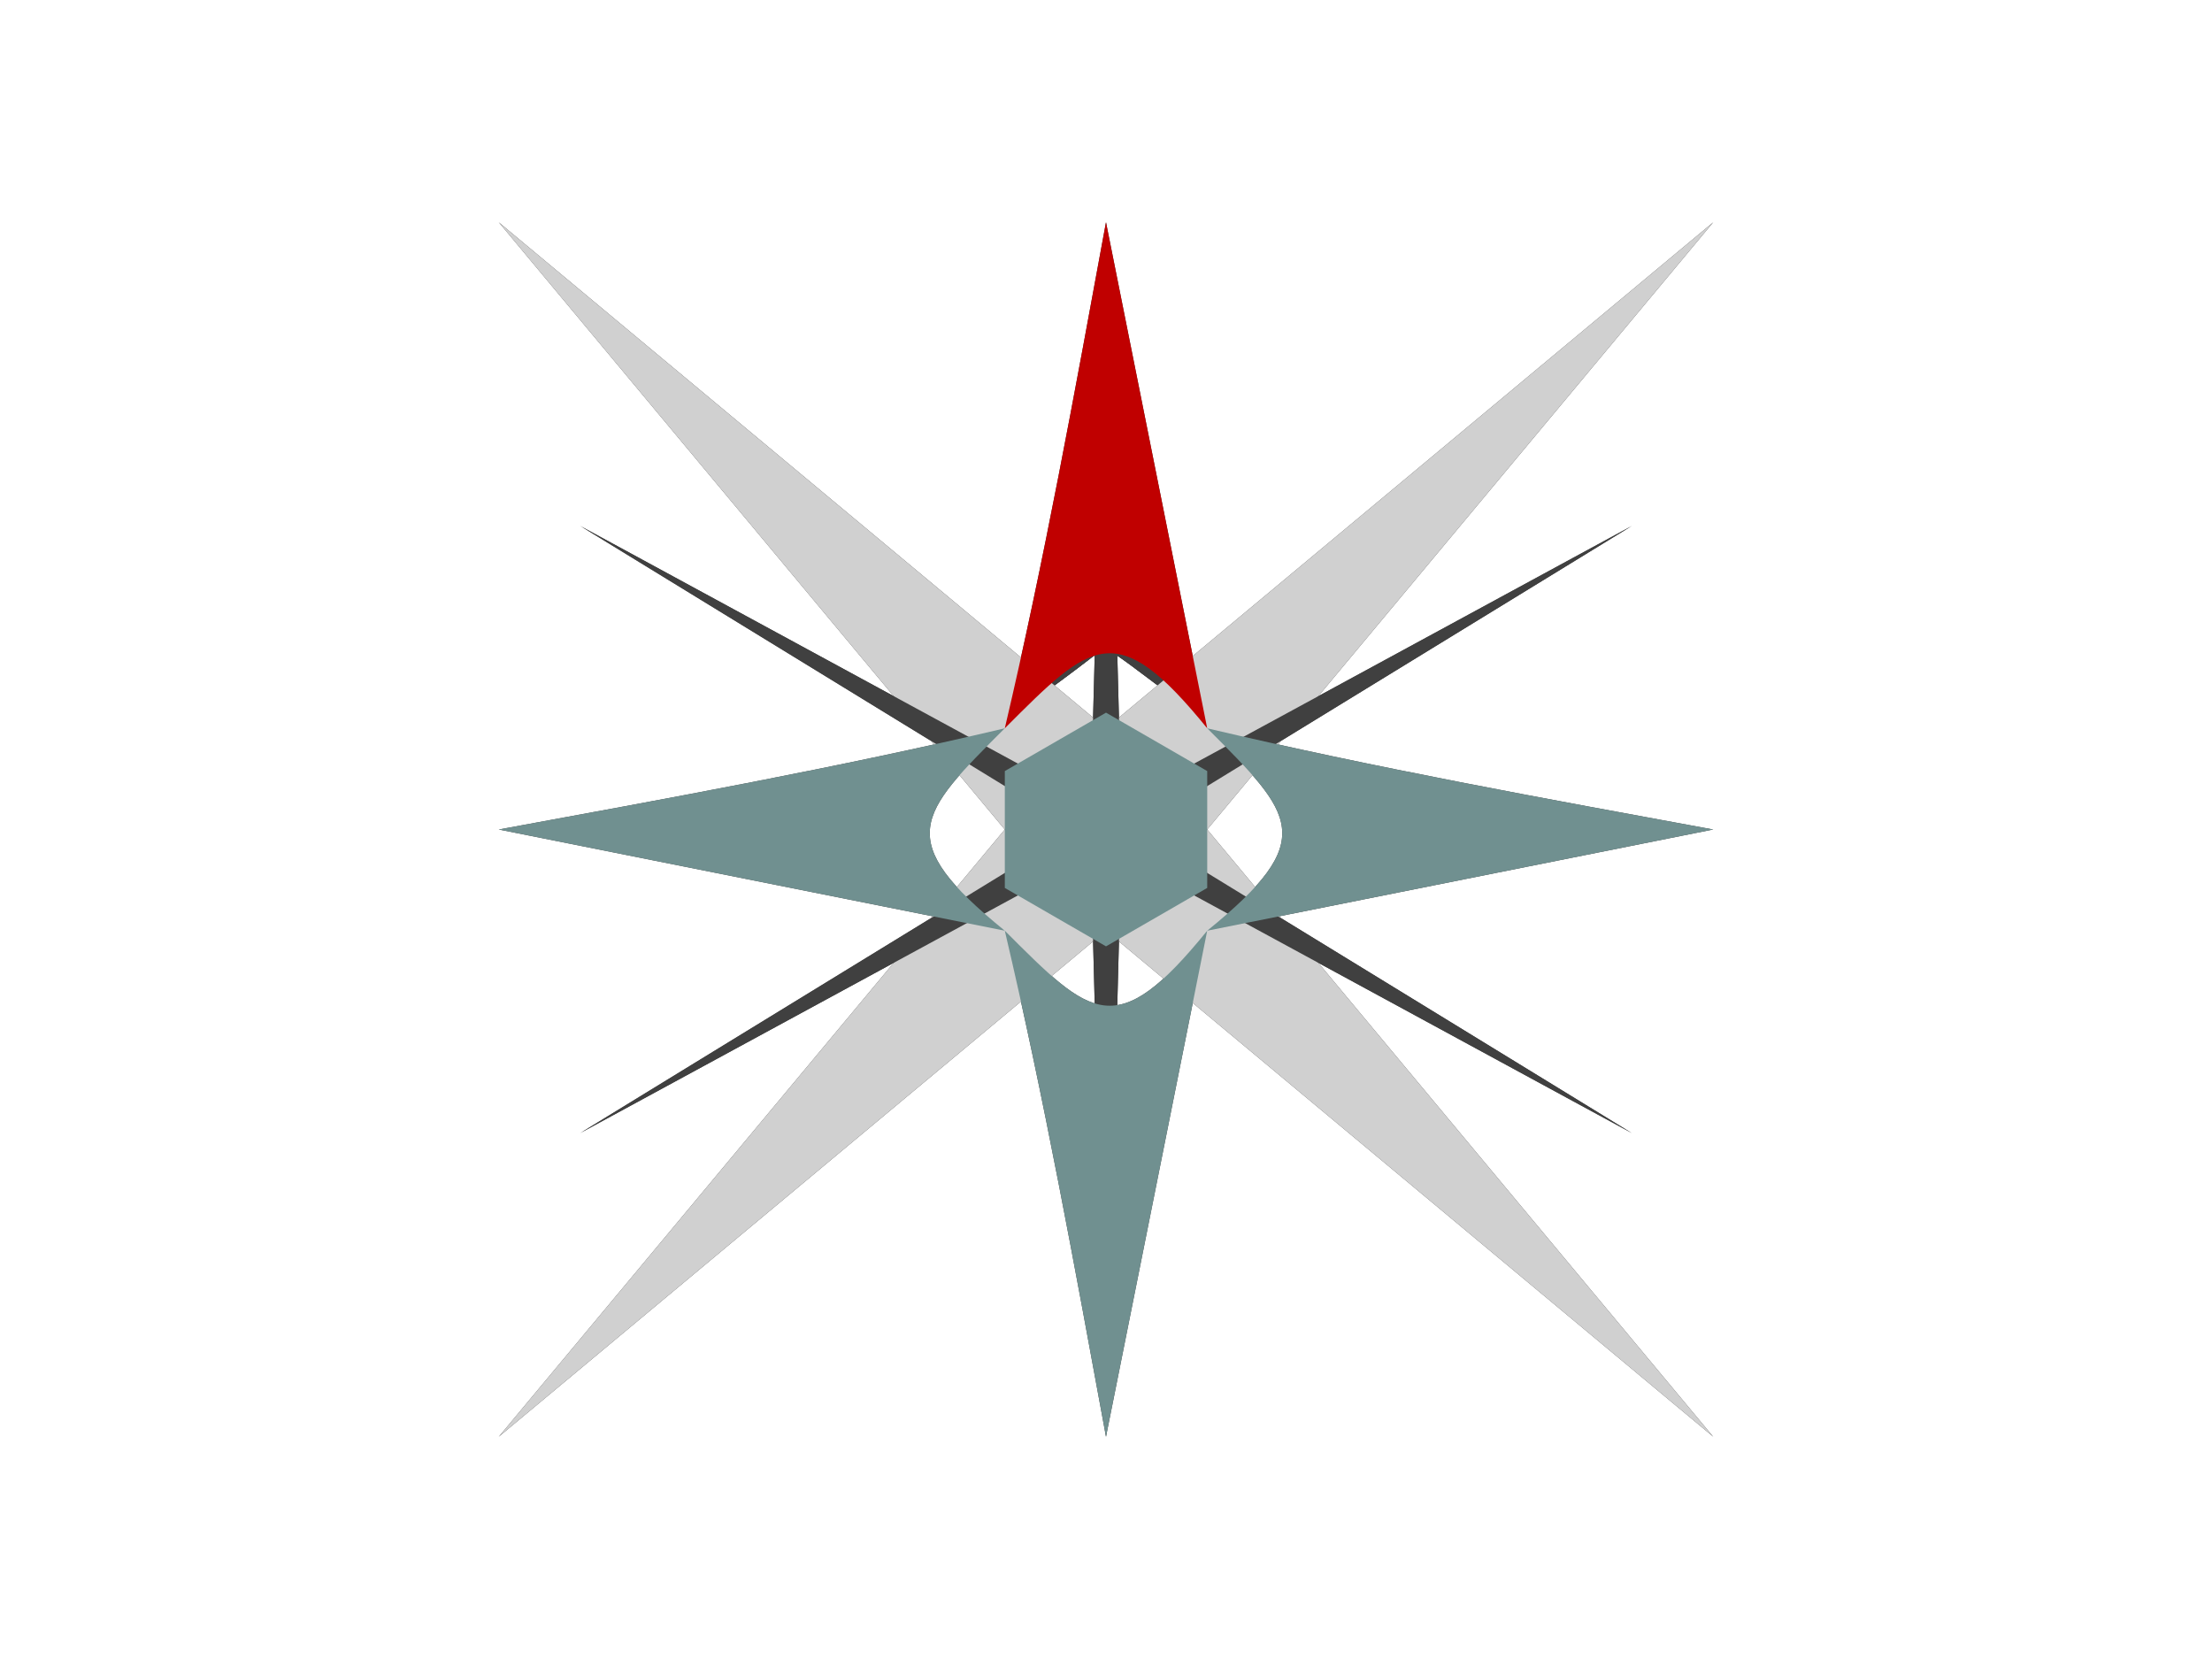
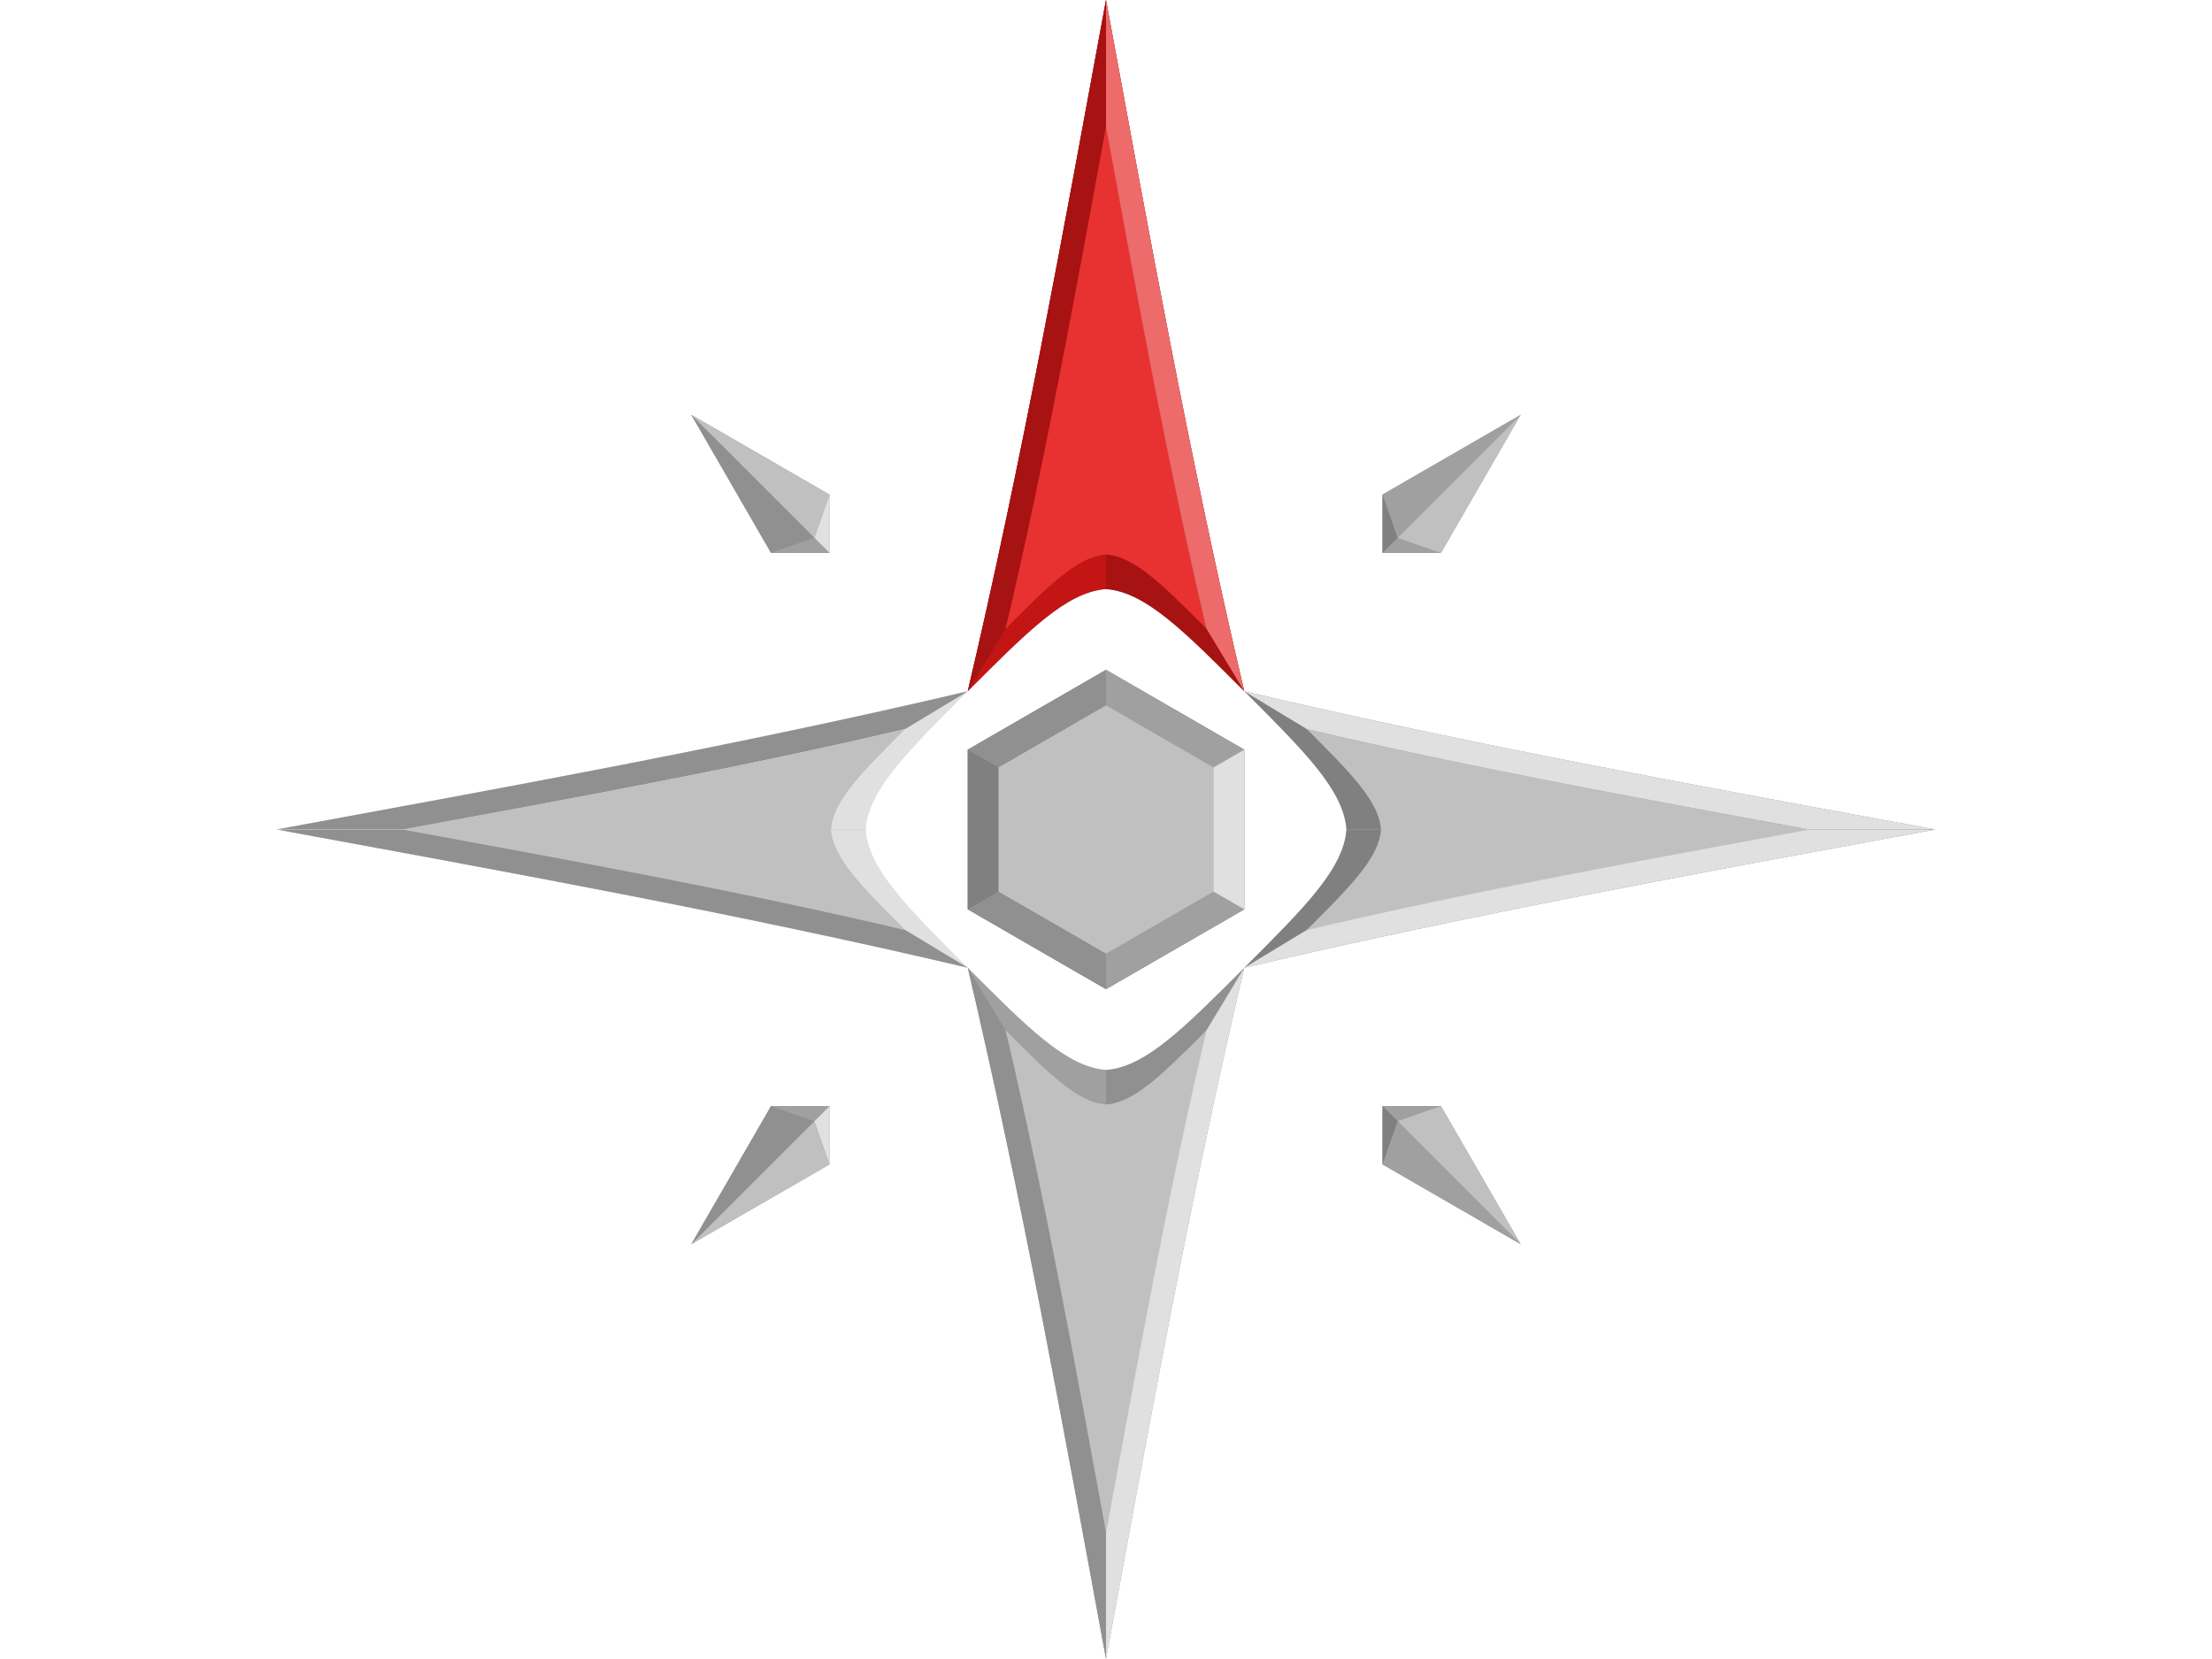
<svg xmlns="http://www.w3.org/2000/svg" width="256" height="192" viewBox="0 0 67.733 50.8" version="1.1" id="svg62192">
  <defs id="defs62186" />
-   <g id="layer1" transform="translate(0,-246.2)">
-     <g transform="matrix(0.7320508,0,0,0.7320508,9.074551,72.775)" id="g66765" style="fill:#404040;fill-opacity:1">
-       <path id="path66739" d="m 33.867,275.833 25.4,21.167 -21.167,-25.4 z" style="fill:#404040;fill-opacity:1;stroke:none;stroke-width:0.016;stroke-linejoin:round;stroke-miterlimit:4;stroke-dasharray:none;stroke-opacity:0.367;paint-order:normal" />
-       <path style="fill:#404040;fill-opacity:1;stroke:none;stroke-width:0.016;stroke-linejoin:round;stroke-miterlimit:4;stroke-dasharray:none;stroke-opacity:0.367;paint-order:normal" d="m 33.867,267.367 25.4,-21.167 -21.167,25.4 z" id="path66741" />
-       <path style="fill:#404040;fill-opacity:1;stroke:none;stroke-width:0.016;stroke-linejoin:round;stroke-miterlimit:4;stroke-dasharray:none;stroke-opacity:0.367;paint-order:normal" d="m 29.633,271.6 -21.167,25.4 25.4,-21.167 z" id="path66743" />
-       <path id="path66745" d="m 29.633,271.6 -21.167,-25.4 25.4,21.167 z" style="fill:#404040;fill-opacity:1;stroke:none;stroke-width:0.016;stroke-linejoin:round;stroke-miterlimit:4;stroke-dasharray:none;stroke-opacity:0.367;paint-order:normal" />
-       <path style="fill:#404040;fill-opacity:1;stroke:none;stroke-width:0.099;stroke-linejoin:round;stroke-miterlimit:4;stroke-dasharray:none;stroke-opacity:0.367;paint-order:normal" id="path66747" d="m 55.864,284.3 -21.362,-11.6 -0.635,24.3 -0.635,-24.3 -21.362,11.6 20.727,-12.7 -20.727,-12.7 21.362,11.6 0.635,-24.3 0.635,24.3 21.362,-11.6 -20.727,12.7 z" />
-       <path style="fill:#404040;fill-opacity:1;stroke:none;stroke-width:0.022;stroke-linejoin:round;stroke-miterlimit:4;stroke-dasharray:none;stroke-opacity:0.367;paint-order:normal" d="m 29.922,266.802 c 0.022,-0.087 0.907,-4.527 1.967,-9.865 1.06,-5.339 1.95,-9.707 1.977,-9.707 0.057,0 3.962,19.571 3.915,19.62 -0.016,0.017 -0.904,-0.632 -1.972,-1.442 -1.419,-1.076 -1.972,-1.449 -2.053,-1.385 -1.368,1.089 -3.866,2.899 -3.835,2.779 z" id="path66749" />
-       <path style="fill:#404040;fill-opacity:1;stroke:none;stroke-width:0.022;stroke-linejoin:round;stroke-miterlimit:4;stroke-dasharray:none;stroke-opacity:0.367;paint-order:normal" d="m 29.922,266.802 c 0.022,-0.087 0.907,-4.527 1.967,-9.865 1.06,-5.339 1.95,-9.707 1.977,-9.707 0.057,0 3.962,19.571 3.915,19.62 -0.016,0.017 -0.904,-0.632 -1.972,-1.442 -1.419,-1.076 -1.972,-1.449 -2.053,-1.385 -1.368,1.089 -3.866,2.899 -3.835,2.779 z" id="path66751" />
-       <path style="fill:#404040;fill-opacity:1;stroke:none;stroke-width:0.022;stroke-linejoin:round;stroke-miterlimit:4;stroke-dasharray:none;stroke-opacity:0.367;paint-order:normal" d="m 29.922,266.802 c 0.022,-0.087 0.907,-4.527 1.967,-9.865 1.06,-5.339 1.95,-9.707 1.977,-9.707 0.057,0 3.962,19.571 3.915,19.62 -0.016,0.017 -0.904,-0.632 -1.972,-1.442 -1.419,-1.076 -1.972,-1.449 -2.053,-1.385 -1.368,1.089 -3.866,2.899 -3.835,2.779 z" id="path66753" />
-       <path style="fill:#404040;fill-opacity:1;stroke:none;stroke-width:0.022;stroke-linejoin:round;stroke-miterlimit:4;stroke-dasharray:none;stroke-opacity:0.367;paint-order:normal" d="m 29.633,267.367 c 1.651,-7.007 2.931,-14.09 4.233,-21.167 L 38.1,267.367 c -3.82,-4.706 -4.839,-3.628 -8.467,0 z" id="path66755" />
-       <path id="path66757" d="m 29.633,275.833 c 1.651,7.007 2.931,14.09 4.233,21.167 L 38.1,275.833 c -3.82,4.706 -4.839,3.628 -8.467,0 z" style="fill:#404040;fill-opacity:1;stroke:none;stroke-width:0.022;stroke-linejoin:round;stroke-miterlimit:4;stroke-dasharray:none;stroke-opacity:0.367;paint-order:normal" />
-       <path style="fill:#404040;fill-opacity:1;stroke:none;stroke-width:0.022;stroke-linejoin:round;stroke-miterlimit:4;stroke-dasharray:none;stroke-opacity:0.367;paint-order:normal" d="m 29.633,267.367 c -7.007,1.651 -14.09,2.931 -21.167,4.233 l 21.167,4.233 c -4.706,-3.82 -3.628,-4.839 0,-8.467 z" id="path66759" />
-       <path id="path66761" d="m 38.1,267.367 c 7.007,1.651 14.09,2.931 21.167,4.233 L 38.1,275.833 c 4.706,-3.82 3.628,-4.839 0,-8.467 z" style="fill:#404040;fill-opacity:1;stroke:none;stroke-width:0.022;stroke-linejoin:round;stroke-miterlimit:4;stroke-dasharray:none;stroke-opacity:0.367;paint-order:normal" />
-       <path style="fill:#404040;fill-opacity:1;stroke:none;stroke-width:0.09;stroke-linejoin:round;stroke-miterlimit:4;stroke-dasharray:none;stroke-opacity:0.367;paint-order:normal" id="path66763" d="m 33.867,276.488 -4.233,-2.444 0,-4.888 4.233,-2.444 4.233,2.444 0,4.888 z" />
-     </g>
-     <g id="g66737" transform="matrix(0.7320508,0,0,0.7320508,9.074551,72.775)">
-       <path style="fill:#d0d0d0;fill-opacity:1;stroke:none;stroke-width:0.016;stroke-linejoin:round;stroke-miterlimit:4;stroke-dasharray:none;stroke-opacity:0.367;paint-order:normal" d="m 33.867,275.833 25.4,21.167 -21.167,-25.4 z" id="path62909" />
-       <path id="path62907" d="m 33.867,267.367 25.4,-21.167 -21.167,25.4 z" style="fill:#d0d0d0;fill-opacity:1;stroke:none;stroke-width:0.016;stroke-linejoin:round;stroke-miterlimit:4;stroke-dasharray:none;stroke-opacity:0.367;paint-order:normal" />
-       <path id="path62911" d="m 29.633,271.6 -21.167,25.4 25.4,-21.167 z" style="fill:#d0d0d0;fill-opacity:1;stroke:none;stroke-width:0.016;stroke-linejoin:round;stroke-miterlimit:4;stroke-dasharray:none;stroke-opacity:0.367;paint-order:normal" />
-       <path style="fill:#d0d0d0;fill-opacity:1;stroke:none;stroke-width:0.016;stroke-linejoin:round;stroke-miterlimit:4;stroke-dasharray:none;stroke-opacity:0.367;paint-order:normal" d="m 29.633,271.6 -21.167,-25.4 25.4,21.167 z" id="path62905" />
-       <path d="m 55.864,284.3 -21.362,-11.6 -0.635,24.3 -0.635,-24.3 -21.362,11.6 20.727,-12.7 -20.727,-12.7 21.362,11.6 0.635,-24.3 0.635,24.3 21.362,-11.6 -20.727,12.7 z" id="path66722" style="fill:#404040;fill-opacity:1;stroke:none;stroke-width:0.099;stroke-linejoin:round;stroke-miterlimit:4;stroke-dasharray:none;stroke-opacity:0.367;paint-order:normal" />
-       <path id="path62759" d="m 29.922,266.802 c 0.022,-0.087 0.907,-4.527 1.967,-9.865 1.06,-5.339 1.95,-9.707 1.977,-9.707 0.057,0 3.962,19.571 3.915,19.62 -0.016,0.017 -0.904,-0.632 -1.972,-1.442 -1.419,-1.076 -1.972,-1.449 -2.053,-1.385 -1.368,1.089 -3.866,2.899 -3.835,2.779 z" style="fill:none;fill-opacity:1;stroke:none;stroke-width:0.022;stroke-linejoin:round;stroke-miterlimit:4;stroke-dasharray:none;stroke-opacity:0.367;paint-order:normal" />
-       <path id="path62761" d="m 29.922,266.802 c 0.022,-0.087 0.907,-4.527 1.967,-9.865 1.06,-5.339 1.95,-9.707 1.977,-9.707 0.057,0 3.962,19.571 3.915,19.62 -0.016,0.017 -0.904,-0.632 -1.972,-1.442 -1.419,-1.076 -1.972,-1.449 -2.053,-1.385 -1.368,1.089 -3.866,2.899 -3.835,2.779 z" style="fill:none;fill-opacity:1;stroke:none;stroke-width:0.022;stroke-linejoin:round;stroke-miterlimit:4;stroke-dasharray:none;stroke-opacity:0.367;paint-order:normal" />
-       <path id="path62763" d="m 29.922,266.802 c 0.022,-0.087 0.907,-4.527 1.967,-9.865 1.06,-5.339 1.95,-9.707 1.977,-9.707 0.057,0 3.962,19.571 3.915,19.62 -0.016,0.017 -0.904,-0.632 -1.972,-1.442 -1.419,-1.076 -1.972,-1.449 -2.053,-1.385 -1.368,1.089 -3.866,2.899 -3.835,2.779 z" style="fill:none;fill-opacity:1;stroke:none;stroke-width:0.022;stroke-linejoin:round;stroke-miterlimit:4;stroke-dasharray:none;stroke-opacity:0.367;paint-order:normal" />
-       <path id="path62765" d="m 29.633,267.367 c 1.651,-7.007 2.931,-14.09 4.233,-21.167 L 38.1,267.367 c -3.82,-4.706 -4.839,-3.628 -8.467,0 z" style="fill:#c00000;fill-opacity:1;stroke:none;stroke-width:0.022;stroke-linejoin:round;stroke-miterlimit:4;stroke-dasharray:none;stroke-opacity:0.367;paint-order:normal" />
-       <path style="fill:#709090;fill-opacity:1;stroke:none;stroke-width:0.022;stroke-linejoin:round;stroke-miterlimit:4;stroke-dasharray:none;stroke-opacity:0.367;paint-order:normal" d="m 29.633,275.833 c 1.651,7.007 2.931,14.09 4.233,21.167 L 38.1,275.833 c -3.82,4.706 -4.839,3.628 -8.467,0 z" id="path62773" />
-       <path id="path62775" d="m 29.633,267.367 c -7.007,1.651 -14.09,2.931 -21.167,4.233 l 21.167,4.233 c -4.706,-3.82 -3.628,-4.839 0,-8.467 z" style="fill:#709090;fill-opacity:1;stroke:none;stroke-width:0.022;stroke-linejoin:round;stroke-miterlimit:4;stroke-dasharray:none;stroke-opacity:0.367;paint-order:normal" />
-       <path style="fill:#709090;fill-opacity:1;stroke:none;stroke-width:0.022;stroke-linejoin:round;stroke-miterlimit:4;stroke-dasharray:none;stroke-opacity:0.367;paint-order:normal" d="m 38.1,267.367 c 7.007,1.651 14.09,2.931 21.167,4.233 L 38.1,275.833 c 4.706,-3.82 3.628,-4.839 0,-8.467 z" id="path62777" />
-       <path d="m 33.867,276.488 -4.233,-2.444 0,-4.888 4.233,-2.444 4.233,2.444 0,4.888 z" id="path62919" style="fill:#709090;fill-opacity:1;stroke:none;stroke-width:0.09;stroke-linejoin:round;stroke-miterlimit:4;stroke-dasharray:none;stroke-opacity:0.367;paint-order:normal" />
+   <g transform="translate(0,-246.2)" id="layer1">
+     <g id="g82480">
+       <g id="g70462" transform="matrix(1.366018,0,0,-1.366018,-12.39578,642.6104)">
+         <path id="path70446" style="fill:#c0c0c0;fill-opacity:1;stroke:none;stroke-width:0.012;stroke-linejoin:round;stroke-miterlimit:4;stroke-dasharray:none;stroke-opacity:0.367;paint-order:normal" d="m 36.119,267.1 c -0.879,-3.728 -1.559,-7.497 -2.252,-11.262 l -2.252,11.262 c 1.497,-1.18 2.998,-1.194 4.505,0 z" />
+         <path style="fill:none;fill-opacity:1;stroke:none;stroke-width:0.016;stroke-linejoin:round;stroke-miterlimit:4;stroke-dasharray:none;stroke-opacity:0.367;paint-order:normal" d="m 30.979,268.088 c 0.016,-0.064 0.664,-3.314 1.44,-7.222 0.776,-3.908 1.427,-7.106 1.448,-7.106 0.041,0 2.901,14.327 2.866,14.363 -0.012,0.012 -0.661,-0.463 -1.443,-1.056 -1.039,-0.788 -1.444,-1.061 -1.503,-1.014 -1.002,0.797 -2.83,2.122 -2.808,2.034 z" id="path70448" />
+         <path style="fill:none;fill-opacity:1;stroke:none;stroke-width:0.016;stroke-linejoin:round;stroke-miterlimit:4;stroke-dasharray:none;stroke-opacity:0.367;paint-order:normal" d="m 30.979,268.088 c 0.016,-0.064 0.664,-3.314 1.44,-7.222 0.776,-3.908 1.427,-7.106 1.448,-7.106 0.041,0 2.901,14.327 2.866,14.363 -0.012,0.012 -0.661,-0.463 -1.443,-1.056 -1.039,-0.788 -1.444,-1.061 -1.503,-1.014 -1.002,0.797 -2.83,2.122 -2.808,2.034 z" id="path70450" />
+         <path style="fill:none;fill-opacity:1;stroke:none;stroke-width:0.016;stroke-linejoin:round;stroke-miterlimit:4;stroke-dasharray:none;stroke-opacity:0.367;paint-order:normal" d="m 30.979,268.088 c 0.016,-0.064 0.664,-3.314 1.44,-7.222 0.776,-3.908 1.427,-7.106 1.448,-7.106 0.041,0 2.901,14.327 2.866,14.363 -0.012,0.012 -0.661,-0.463 -1.443,-1.056 -1.039,-0.788 -1.444,-1.061 -1.503,-1.014 -1.002,0.797 -2.83,2.122 -2.808,2.034 z" id="path70452" />
+         <path style="fill:#a0a0a0;fill-opacity:1;stroke:none;stroke-width:0.061;stroke-linejoin:round;stroke-miterlimit:4;stroke-dasharray:none;stroke-opacity:0.367;paint-order:normal" d="m 128,25.723 c -3.605,19.58 -7.144,39.178 -11.713,58.564 5.12,-5.12 8.363,-8.397 11.713,-8.658 v -2.928 c -2.435,0.19 -4.792,2.572 -8.514,6.293 3.321,-14.09 5.894,-28.334 8.514,-42.564 z" id="path70454" transform="matrix(0.2645833,0,0,0.2645833,0,246.2)" />
+         <path style="fill:#909090;fill-opacity:1;stroke:none;stroke-width:0.061;stroke-linejoin:round;stroke-miterlimit:4;stroke-dasharray:none;stroke-opacity:0.367;paint-order:normal" d="m 128,25.723 c -3.605,19.58 -7.144,39.178 -11.713,58.564 l 3.199,-5.293 C 122.807,64.904 125.38,50.66 128,36.43 Z" transform="matrix(0.2645833,0,0,0.2645833,0,246.2)" id="path70456" />
+         <path id="path70458" d="m 33.867,253.006 c 0.954,5.181 1.89,10.366 3.099,15.495 -1.355,-1.355 -2.213,-2.222 -3.099,-2.291 v -0.775 c 0.644,0.05 1.268,0.68 2.253,1.665 -0.879,-3.728 -1.559,-7.497 -2.253,-11.262 z" style="fill:#909090;fill-opacity:1;stroke:none;stroke-width:0.016;stroke-linejoin:round;stroke-miterlimit:4;stroke-dasharray:none;stroke-opacity:0.367;paint-order:normal" />
+         <path id="path70460" d="m 33.867,253.006 c 0.954,5.181 1.89,10.366 3.099,15.495 l -0.846,-1.4 c -0.879,-3.728 -1.559,-7.497 -2.253,-11.262 z" style="fill:#e0e0e0;fill-opacity:1;stroke:none;stroke-width:0.016;stroke-linejoin:round;stroke-miterlimit:4;stroke-dasharray:none;stroke-opacity:0.367;paint-order:normal" />
+       </g>
+       <g id="g69283" transform="matrix(0,-1.366018,1.366018,0,-337.1437,317.8625)">
+         <path id="path69267" style="fill:#c0c0c0;fill-opacity:1;stroke:none;stroke-width:0.012;stroke-linejoin:round;stroke-miterlimit:4;stroke-dasharray:none;stroke-opacity:0.367;paint-order:normal" d="m 36.119,267.1 c -0.879,-3.728 -1.559,-7.497 -2.252,-11.262 l -2.252,11.262 c 1.497,-1.18 2.998,-1.194 4.505,0 z" />
+         <path style="fill:none;fill-opacity:1;stroke:none;stroke-width:0.016;stroke-linejoin:round;stroke-miterlimit:4;stroke-dasharray:none;stroke-opacity:0.367;paint-order:normal" d="m 30.979,268.088 c 0.016,-0.064 0.664,-3.314 1.44,-7.222 0.776,-3.908 1.427,-7.106 1.448,-7.106 0.041,0 2.901,14.327 2.866,14.363 -0.012,0.012 -0.661,-0.463 -1.443,-1.056 -1.039,-0.788 -1.444,-1.061 -1.503,-1.014 -1.002,0.797 -2.83,2.122 -2.808,2.034 z" id="path69269" />
+         <path style="fill:none;fill-opacity:1;stroke:none;stroke-width:0.016;stroke-linejoin:round;stroke-miterlimit:4;stroke-dasharray:none;stroke-opacity:0.367;paint-order:normal" d="m 30.979,268.088 c 0.016,-0.064 0.664,-3.314 1.44,-7.222 0.776,-3.908 1.427,-7.106 1.448,-7.106 0.041,0 2.901,14.327 2.866,14.363 -0.012,0.012 -0.661,-0.463 -1.443,-1.056 -1.039,-0.788 -1.444,-1.061 -1.503,-1.014 -1.002,0.797 -2.83,2.122 -2.808,2.034 z" id="path69271" />
+         <path style="fill:none;fill-opacity:1;stroke:none;stroke-width:0.016;stroke-linejoin:round;stroke-miterlimit:4;stroke-dasharray:none;stroke-opacity:0.367;paint-order:normal" d="m 30.979,268.088 c 0.016,-0.064 0.664,-3.314 1.44,-7.222 0.776,-3.908 1.427,-7.106 1.448,-7.106 0.041,0 2.901,14.327 2.866,14.363 -0.012,0.012 -0.661,-0.463 -1.443,-1.056 -1.039,-0.788 -1.444,-1.061 -1.503,-1.014 -1.002,0.797 -2.83,2.122 -2.808,2.034 z" id="path69273" />
+         <path style="fill:#e0e0e0;fill-opacity:1;stroke:none;stroke-width:0.061;stroke-linejoin:round;stroke-miterlimit:4;stroke-dasharray:none;stroke-opacity:0.367;paint-order:normal" d="m 128,25.723 c -3.605,19.58 -7.144,39.178 -11.713,58.564 5.12,-5.12 8.363,-8.397 11.713,-8.658 v -2.928 c -2.435,0.19 -4.792,2.572 -8.514,6.293 3.321,-14.09 5.894,-28.334 8.514,-42.564 z" id="path69275" transform="matrix(0.2645833,0,0,0.2645833,0,246.2)" />
+         <path style="fill:#909090;fill-opacity:1;stroke:none;stroke-width:0.061;stroke-linejoin:round;stroke-miterlimit:4;stroke-dasharray:none;stroke-opacity:0.367;paint-order:normal" d="m 128,25.723 c -3.605,19.58 -7.144,39.178 -11.713,58.564 l 3.199,-5.293 C 122.807,64.904 125.38,50.66 128,36.43 Z" transform="matrix(0.2645833,0,0,0.2645833,0,246.2)" id="path69277" />
+         <path id="path69279" d="m 33.867,253.006 c 0.954,5.181 1.89,10.366 3.099,15.495 -1.355,-1.355 -2.213,-2.222 -3.099,-2.291 v -0.775 c 0.644,0.05 1.268,0.68 2.253,1.665 -0.879,-3.728 -1.559,-7.497 -2.253,-11.262 z" style="fill:#e0e0e0;fill-opacity:1;stroke:none;stroke-width:0.016;stroke-linejoin:round;stroke-miterlimit:4;stroke-dasharray:none;stroke-opacity:0.367;paint-order:normal" />
+         <path id="path69281" d="m 33.867,253.006 c 0.954,5.181 1.89,10.366 3.099,15.495 l -0.846,-1.4 c -0.879,-3.728 -1.559,-7.497 -2.253,-11.262 z" style="fill:#909090;fill-opacity:1;stroke:none;stroke-width:0.016;stroke-linejoin:round;stroke-miterlimit:4;stroke-dasharray:none;stroke-opacity:0.367;paint-order:normal" />
+       </g>
+       <g id="g69247" transform="matrix(0,1.366018,-1.366018,0,404.877,225.3375)">
+         <path id="path69231" style="fill:#c0c0c0;fill-opacity:1;stroke:none;stroke-width:0.012;stroke-linejoin:round;stroke-miterlimit:4;stroke-dasharray:none;stroke-opacity:0.367;paint-order:normal" d="m 36.119,267.1 c -0.879,-3.728 -1.559,-7.497 -2.252,-11.262 l -2.252,11.262 c 1.497,-1.18 2.998,-1.194 4.505,0 z" />
+         <path style="fill:none;fill-opacity:1;stroke:none;stroke-width:0.016;stroke-linejoin:round;stroke-miterlimit:4;stroke-dasharray:none;stroke-opacity:0.367;paint-order:normal" d="m 30.979,268.088 c 0.016,-0.064 0.664,-3.314 1.44,-7.222 0.776,-3.908 1.427,-7.106 1.448,-7.106 0.041,0 2.901,14.327 2.866,14.363 -0.012,0.012 -0.661,-0.463 -1.443,-1.056 -1.039,-0.788 -1.444,-1.061 -1.503,-1.014 -1.002,0.797 -2.83,2.122 -2.808,2.034 z" id="path69233" />
+         <path style="fill:none;fill-opacity:1;stroke:none;stroke-width:0.016;stroke-linejoin:round;stroke-miterlimit:4;stroke-dasharray:none;stroke-opacity:0.367;paint-order:normal" d="m 30.979,268.088 c 0.016,-0.064 0.664,-3.314 1.44,-7.222 0.776,-3.908 1.427,-7.106 1.448,-7.106 0.041,0 2.901,14.327 2.866,14.363 -0.012,0.012 -0.661,-0.463 -1.443,-1.056 -1.039,-0.788 -1.444,-1.061 -1.503,-1.014 -1.002,0.797 -2.83,2.122 -2.808,2.034 z" id="path69235" />
+         <path style="fill:none;fill-opacity:1;stroke:none;stroke-width:0.016;stroke-linejoin:round;stroke-miterlimit:4;stroke-dasharray:none;stroke-opacity:0.367;paint-order:normal" d="m 30.979,268.088 c 0.016,-0.064 0.664,-3.314 1.44,-7.222 0.776,-3.908 1.427,-7.106 1.448,-7.106 0.041,0 2.901,14.327 2.866,14.363 -0.012,0.012 -0.661,-0.463 -1.443,-1.056 -1.039,-0.788 -1.444,-1.061 -1.503,-1.014 -1.002,0.797 -2.83,2.122 -2.808,2.034 z" id="path69237" />
+         <path style="fill:#808080;fill-opacity:1;stroke:none;stroke-width:0.061;stroke-linejoin:round;stroke-miterlimit:4;stroke-dasharray:none;stroke-opacity:0.367;paint-order:normal" d="m 128,25.723 c -3.605,19.58 -7.144,39.178 -11.713,58.564 5.12,-5.12 8.363,-8.397 11.713,-8.658 v -2.928 c -2.435,0.19 -4.792,2.572 -8.514,6.293 3.321,-14.09 5.894,-28.334 8.514,-42.564 z" id="path69239" transform="matrix(0.2645833,0,0,0.2645833,0,246.2)" />
+         <path style="fill:#e0e0e0;fill-opacity:1;stroke:none;stroke-width:0.061;stroke-linejoin:round;stroke-miterlimit:4;stroke-dasharray:none;stroke-opacity:0.367;paint-order:normal" d="m 128,25.723 c -3.605,19.58 -7.144,39.178 -11.713,58.564 l 3.199,-5.293 C 122.807,64.904 125.38,50.66 128,36.43 Z" transform="matrix(0.2645833,0,0,0.2645833,0,246.2)" id="path69241" />
+         <path id="path69243" d="m 33.867,253.006 c 0.954,5.181 1.89,10.366 3.099,15.495 -1.355,-1.355 -2.213,-2.222 -3.099,-2.291 v -0.775 c 0.644,0.05 1.268,0.68 2.253,1.665 -0.879,-3.728 -1.559,-7.497 -2.253,-11.262 z" style="fill:#808080;fill-opacity:1;stroke:none;stroke-width:0.016;stroke-linejoin:round;stroke-miterlimit:4;stroke-dasharray:none;stroke-opacity:0.367;paint-order:normal" />
+         <path id="path69245" d="m 33.867,253.006 c 0.954,5.181 1.89,10.366 3.099,15.495 l -0.846,-1.4 c -0.879,-3.728 -1.559,-7.497 -2.253,-11.262 z" style="fill:#e0e0e0;fill-opacity:1;stroke:none;stroke-width:0.016;stroke-linejoin:round;stroke-miterlimit:4;stroke-dasharray:none;stroke-opacity:0.367;paint-order:normal" />
+       </g>
+       <path style="fill:#909090;fill-opacity:1;stroke:none;stroke-width:0.09;stroke-linejoin:round;stroke-miterlimit:4;stroke-dasharray:none;stroke-opacity:0.367;paint-order:normal" id="path62919" d="m 33.867,276.488 -4.233,-2.444 -10e-7,-4.888 4.233,-2.444 4.233,2.444 0,4.888 z" />
+       <g id="g69229" transform="matrix(1.366018,0,0,1.366018,-12.39581,-99.4104)">
+         <path d="m 36.119,267.1 c -0.879,-3.728 -1.559,-7.497 -2.252,-11.262 l -2.252,11.262 c 1.497,-1.18 2.998,-1.194 4.505,0 z" style="fill:#c0c0c0;fill-opacity:1;stroke:none;stroke-width:0.012;stroke-linejoin:round;stroke-miterlimit:4;stroke-dasharray:none;stroke-opacity:0.367;paint-order:normal" id="path69216" />
+         <path id="path62759" d="m 30.979,268.088 c 0.016,-0.064 0.664,-3.314 1.44,-7.222 0.776,-3.908 1.427,-7.106 1.448,-7.106 0.041,0 2.901,14.327 2.866,14.363 -0.012,0.012 -0.661,-0.463 -1.443,-1.056 -1.039,-0.788 -1.444,-1.061 -1.503,-1.014 -1.002,0.797 -2.83,2.122 -2.808,2.034 z" style="fill:none;fill-opacity:1;stroke:none;stroke-width:0.016;stroke-linejoin:round;stroke-miterlimit:4;stroke-dasharray:none;stroke-opacity:0.367;paint-order:normal" />
+         <path id="path62761" d="m 30.979,268.088 c 0.016,-0.064 0.664,-3.314 1.44,-7.222 0.776,-3.908 1.427,-7.106 1.448,-7.106 0.041,0 2.901,14.327 2.866,14.363 -0.012,0.012 -0.661,-0.463 -1.443,-1.056 -1.039,-0.788 -1.444,-1.061 -1.503,-1.014 -1.002,0.797 -2.83,2.122 -2.808,2.034 z" style="fill:none;fill-opacity:1;stroke:none;stroke-width:0.016;stroke-linejoin:round;stroke-miterlimit:4;stroke-dasharray:none;stroke-opacity:0.367;paint-order:normal" />
+         <path id="path62763" d="m 30.979,268.088 c 0.016,-0.064 0.664,-3.314 1.44,-7.222 0.776,-3.908 1.427,-7.106 1.448,-7.106 0.041,0 2.901,14.327 2.866,14.363 -0.012,0.012 -0.661,-0.463 -1.443,-1.056 -1.039,-0.788 -1.444,-1.061 -1.503,-1.014 -1.002,0.797 -2.83,2.122 -2.808,2.034 z" style="fill:none;fill-opacity:1;stroke:none;stroke-width:0.016;stroke-linejoin:round;stroke-miterlimit:4;stroke-dasharray:none;stroke-opacity:0.367;paint-order:normal" />
+         <path transform="matrix(0.2645833,0,0,0.2645833,0,246.2)" id="path62765" d="m 128,25.723 c -3.605,19.58 -7.144,39.178 -11.713,58.564 5.12,-5.12 8.363,-8.397 11.713,-8.658 v -2.928 c -2.435,0.19 -4.792,2.572 -8.514,6.293 3.321,-14.09 5.894,-28.334 8.514,-42.564 z" style="fill:#a0a0a0;fill-opacity:1;stroke:none;stroke-width:0.061;stroke-linejoin:round;stroke-miterlimit:4;stroke-dasharray:none;stroke-opacity:0.367;paint-order:normal" />
+         <path id="path69201" transform="matrix(0.2645833,0,0,0.2645833,0,246.2)" d="m 128,25.723 c -3.605,19.58 -7.144,39.178 -11.713,58.564 l 3.199,-5.293 C 122.807,64.904 125.38,50.66 128,36.43 Z" style="fill:#909090;fill-opacity:1;stroke:none;stroke-width:0.061;stroke-linejoin:round;stroke-miterlimit:4;stroke-dasharray:none;stroke-opacity:0.367;paint-order:normal" />
+         <path style="fill:#909090;fill-opacity:1;stroke:none;stroke-width:0.016;stroke-linejoin:round;stroke-miterlimit:4;stroke-dasharray:none;stroke-opacity:0.367;paint-order:normal" d="m 33.867,253.006 c 0.954,5.181 1.89,10.366 3.099,15.495 -1.355,-1.355 -2.213,-2.222 -3.099,-2.291 v -0.775 c 0.644,0.05 1.268,0.68 2.253,1.665 -0.879,-3.728 -1.559,-7.497 -2.253,-11.262 z" id="path69210" />
+         <path style="fill:#e0e0e0;fill-opacity:1;stroke:none;stroke-width:0.016;stroke-linejoin:round;stroke-miterlimit:4;stroke-dasharray:none;stroke-opacity:0.367;paint-order:normal" d="m 33.867,253.006 c 0.954,5.181 1.89,10.366 3.099,15.495 l -0.846,-1.4 c -0.879,-3.728 -1.559,-7.497 -2.253,-11.262 z" id="path69212" />
+       </g>
+       <path d="m 33.867,276.488 -4.233,-2.444 -10e-7,-4.888 4.233,-2.444 4.233,2.444 0,4.888 z" id="path69289" style="fill:#909090;fill-opacity:1;stroke:none;stroke-width:0.09;stroke-linejoin:round;stroke-miterlimit:4;stroke-dasharray:none;stroke-opacity:0.367;paint-order:normal" />
+       <path d="m 33.867,275.404 -3.294,-1.902 0,-3.804 3.294,-1.902 3.294,1.902 0,3.804 z" id="path69291" style="fill:#c0c0c0;fill-opacity:1;stroke:none;stroke-width:0.07;stroke-linejoin:round;stroke-miterlimit:4;stroke-dasharray:none;stroke-opacity:0.367;paint-order:normal" />
+       <path style="fill:#c0c0c0;fill-opacity:1;stroke:none;stroke-width:0.07;stroke-linejoin:round;stroke-miterlimit:4;stroke-dasharray:none;stroke-opacity:0.367;paint-order:normal" id="path69293" d="m 33.867,275.404 -3.294,-1.902 0,-3.804 3.294,-1.902 3.294,1.902 0,3.804 z" />
+       <path style="fill:#909090;fill-opacity:1;stroke:#000000;stroke-width:0.09;stroke-linejoin:round;stroke-miterlimit:4;stroke-dasharray:none;stroke-opacity:0;paint-order:normal" d="m 29.633,269.156 4.233,-2.444 v 1.084 l -3.294,1.902 z" id="rect69295" />
+       <path id="path69298" d="m 38.1,269.156 -4.233,-2.444 v 1.084 l 3.294,1.902 z" style="fill:#a0a0a0;fill-opacity:1;stroke:#000000;stroke-width:0.09;stroke-linejoin:round;stroke-miterlimit:4;stroke-dasharray:none;stroke-opacity:0;paint-order:normal" />
+       <path style="fill:#a0a0a0;fill-opacity:1;stroke:#000000;stroke-width:0.09;stroke-linejoin:round;stroke-miterlimit:4;stroke-dasharray:none;stroke-opacity:0;paint-order:normal" d="m 38.1,274.044 -4.233,2.444 V 275.404 l 3.294,-1.902 z" id="path69300" />
+       <path id="path69302" d="m 29.633,274.044 4.233,2.444 V 275.404 l -3.294,-1.902 z" style="fill:#909090;fill-opacity:1;stroke:#000000;stroke-width:0.09;stroke-linejoin:round;stroke-miterlimit:4;stroke-dasharray:none;stroke-opacity:0;paint-order:normal" />
+       <path style="fill:#808080;fill-opacity:1;stroke:#000000;stroke-width:0.09;stroke-linejoin:round;stroke-miterlimit:4;stroke-dasharray:none;stroke-opacity:0;paint-order:normal" d="m 29.633,269.156 v 4.888 l 0.939,-0.542 v -3.804 z" id="path69304" />
+       <path id="path69306" d="m 38.1,269.156 v 4.888 l -0.939,-0.542 v -3.804 z" style="fill:#e0e0e0;fill-opacity:1;stroke:#000000;stroke-width:0.09;stroke-linejoin:round;stroke-miterlimit:4;stroke-dasharray:none;stroke-opacity:0;paint-order:normal" />
+       <g id="g70521">
+         <path id="path70507" transform="matrix(0.2645833,0,0,0.2645833,0,246.2)" d="M 80 48 L 89.238 64 L 96 64 L 96 57.238 L 80 48 z " style="fill:#a0a0a0;fill-opacity:1;stroke:#000000;stroke-width:0.25;stroke-linejoin:round;stroke-miterlimit:4;stroke-dasharray:none;stroke-opacity:0;paint-order:normal" />
+         <path id="rect70494" d="m 24.935,262.669 0.465,-1.325 10e-7,1.789 z" style="fill:#e0e0e0;fill-opacity:1;stroke:#000000;stroke-width:0.066;stroke-linejoin:round;stroke-miterlimit:4;stroke-dasharray:none;stroke-opacity:0;paint-order:normal" />
+         <path id="rect70487" transform="matrix(0.2645833,0,0,0.2645833,0,246.2)" d="M 80,48 94.244,62.244 96,57.238 Z" style="fill:#c0c0c0;fill-opacity:1;stroke:#000000;stroke-width:0.25;stroke-linejoin:round;stroke-miterlimit:4;stroke-dasharray:none;stroke-opacity:0;paint-order:normal" />
+         <path id="path70490" transform="matrix(0.2645833,0,0,0.2645833,0,246.2)" d="m 80,48 9.238,16 5.006,-1.756 z" style="fill:#909090;fill-opacity:1;stroke:#000000;stroke-width:0.25;stroke-linejoin:round;stroke-miterlimit:4;stroke-dasharray:none;stroke-opacity:0;paint-order:normal" />
+         <path style="fill:#a0a0a0;fill-opacity:1;stroke:#000000;stroke-width:0.066;stroke-linejoin:round;stroke-miterlimit:4;stroke-dasharray:none;stroke-opacity:0;paint-order:normal" d="m 24.935,262.669 -1.324,0.465 1.789,0 z" id="path70505" />
+       </g>
+       <g id="g70533" transform="rotate(90,33.86667,271.6)">
+         <path style="fill:#a0a0a0;fill-opacity:1;stroke:#000000;stroke-width:0.25;stroke-linejoin:round;stroke-miterlimit:4;stroke-dasharray:none;stroke-opacity:0;paint-order:normal" d="m 80,48 9.238,16 H 96 v -6.762 z" transform="matrix(0.2645833,0,0,0.2645833,0,246.2)" id="path70523" />
+         <path style="fill:#a0a0a0;fill-opacity:1;stroke:#000000;stroke-width:0.066;stroke-linejoin:round;stroke-miterlimit:4;stroke-dasharray:none;stroke-opacity:0;paint-order:normal" d="m 24.935,262.669 0.465,-1.325 10e-7,1.789 z" id="path70525" />
+         <path style="fill:#c0c0c0;fill-opacity:1;stroke:#000000;stroke-width:0.25;stroke-linejoin:round;stroke-miterlimit:4;stroke-dasharray:none;stroke-opacity:0;paint-order:normal" d="M 80,48 94.244,62.244 96,57.238 Z" transform="matrix(0.2645833,0,0,0.2645833,0,246.2)" id="path70527" />
+         <path style="fill:#a0a0a0;fill-opacity:1;stroke:#000000;stroke-width:0.25;stroke-linejoin:round;stroke-miterlimit:4;stroke-dasharray:none;stroke-opacity:0;paint-order:normal" d="m 80,48 9.238,16 5.006,-1.756 z" transform="matrix(0.2645833,0,0,0.2645833,0,246.2)" id="path70529" />
+         <path id="path70531" d="m 24.935,262.669 -1.324,0.465 H 25.4 Z" style="fill:#808080;fill-opacity:1;stroke:#000000;stroke-width:0.066;stroke-linejoin:round;stroke-miterlimit:4;stroke-dasharray:none;stroke-opacity:0;paint-order:normal" />
+       </g>
+       <g id="g70581" transform="matrix(1,0,0,-1,-1.6799999e-6,543.2)">
+         <path style="fill:#a0a0a0;fill-opacity:1;stroke:#000000;stroke-width:0.25;stroke-linejoin:round;stroke-miterlimit:4;stroke-dasharray:none;stroke-opacity:0;paint-order:normal" d="m 80,48 9.238,16 H 96 v -6.762 z" transform="matrix(0.2645833,0,0,0.2645833,0,246.2)" id="path70571" />
+         <path style="fill:#e0e0e0;fill-opacity:1;stroke:#000000;stroke-width:0.066;stroke-linejoin:round;stroke-miterlimit:4;stroke-dasharray:none;stroke-opacity:0;paint-order:normal" d="m 24.935,262.669 0.465,-1.325 10e-7,1.789 z" id="path70573" />
+         <path style="fill:#c0c0c0;fill-opacity:1;stroke:#000000;stroke-width:0.25;stroke-linejoin:round;stroke-miterlimit:4;stroke-dasharray:none;stroke-opacity:0;paint-order:normal" d="M 80,48 94.244,62.244 96,57.238 Z" transform="matrix(0.2645833,0,0,0.2645833,0,246.2)" id="path70575" />
+         <path style="fill:#909090;fill-opacity:1;stroke:#000000;stroke-width:0.25;stroke-linejoin:round;stroke-miterlimit:4;stroke-dasharray:none;stroke-opacity:0;paint-order:normal" d="m 80,48 9.238,16 5.006,-1.756 z" transform="matrix(0.2645833,0,0,0.2645833,0,246.2)" id="path70577" />
+         <path id="path70579" d="m 24.935,262.669 -1.324,0.465 H 25.4 Z" style="fill:#a0a0a0;fill-opacity:1;stroke:#000000;stroke-width:0.066;stroke-linejoin:round;stroke-miterlimit:4;stroke-dasharray:none;stroke-opacity:0;paint-order:normal" />
+       </g>
+       <g transform="matrix(0,-1,-1,0,305.4667,305.4667)" id="g70593">
+         <path id="path70583" transform="matrix(0.2645833,0,0,0.2645833,0,246.2)" d="m 80,48 9.238,16 H 96 v -6.762 z" style="fill:#a0a0a0;fill-opacity:1;stroke:#000000;stroke-width:0.25;stroke-linejoin:round;stroke-miterlimit:4;stroke-dasharray:none;stroke-opacity:0;paint-order:normal" />
+         <path id="path70585" d="m 24.935,262.669 0.465,-1.325 10e-7,1.789 z" style="fill:#a0a0a0;fill-opacity:1;stroke:#000000;stroke-width:0.066;stroke-linejoin:round;stroke-miterlimit:4;stroke-dasharray:none;stroke-opacity:0;paint-order:normal" />
+         <path id="path70587" transform="matrix(0.2645833,0,0,0.2645833,0,246.2)" d="M 80,48 94.244,62.244 96,57.238 Z" style="fill:#c0c0c0;fill-opacity:1;stroke:#000000;stroke-width:0.25;stroke-linejoin:round;stroke-miterlimit:4;stroke-dasharray:none;stroke-opacity:0;paint-order:normal" />
+         <path id="path70589" transform="matrix(0.2645833,0,0,0.2645833,0,246.2)" d="m 80,48 9.238,16 5.006,-1.756 z" style="fill:#a0a0a0;fill-opacity:1;stroke:#000000;stroke-width:0.25;stroke-linejoin:round;stroke-miterlimit:4;stroke-dasharray:none;stroke-opacity:0;paint-order:normal" />
+         <path style="fill:#808080;fill-opacity:1;stroke:#000000;stroke-width:0.066;stroke-linejoin:round;stroke-miterlimit:4;stroke-dasharray:none;stroke-opacity:0;paint-order:normal" d="m 24.935,262.669 -1.324,0.465 H 25.4 Z" id="path70591" />
+       </g>
+       <g transform="matrix(1.366018,0,0,1.366018,-12.39581,-99.4104)" id="g82195">
+         <path id="path82179" style="fill:#e83131;fill-opacity:1;stroke:none;stroke-width:0.012;stroke-linejoin:round;stroke-miterlimit:4;stroke-dasharray:none;stroke-opacity:0.367;paint-order:normal;opacity:1" d="m 36.119,267.1 c -0.879,-3.728 -1.559,-7.497 -2.252,-11.262 l -2.252,11.262 c 1.497,-1.18 2.998,-1.194 4.505,0 z" />
+         <path style="fill:none;fill-opacity:1;stroke:none;stroke-width:0.016;stroke-linejoin:round;stroke-miterlimit:4;stroke-dasharray:none;stroke-opacity:0.367;paint-order:normal;opacity:1" d="m 30.979,268.088 c 0.016,-0.064 0.664,-3.314 1.44,-7.222 0.776,-3.908 1.427,-7.106 1.448,-7.106 0.041,0 2.901,14.327 2.866,14.363 -0.012,0.012 -0.661,-0.463 -1.443,-1.056 -1.039,-0.788 -1.444,-1.061 -1.503,-1.014 -1.002,0.797 -2.83,2.122 -2.808,2.034 z" id="path82181" />
+         <path style="fill:none;fill-opacity:1;stroke:none;stroke-width:0.016;stroke-linejoin:round;stroke-miterlimit:4;stroke-dasharray:none;stroke-opacity:0.367;paint-order:normal;opacity:1" d="m 30.979,268.088 c 0.016,-0.064 0.664,-3.314 1.44,-7.222 0.776,-3.908 1.427,-7.106 1.448,-7.106 0.041,0 2.901,14.327 2.866,14.363 -0.012,0.012 -0.661,-0.463 -1.443,-1.056 -1.039,-0.788 -1.444,-1.061 -1.503,-1.014 -1.002,0.797 -2.83,2.122 -2.808,2.034 z" id="path82183" />
+         <path style="fill:none;fill-opacity:1;stroke:none;stroke-width:0.016;stroke-linejoin:round;stroke-miterlimit:4;stroke-dasharray:none;stroke-opacity:0.367;paint-order:normal;opacity:1" d="m 30.979,268.088 c 0.016,-0.064 0.664,-3.314 1.44,-7.222 0.776,-3.908 1.427,-7.106 1.448,-7.106 0.041,0 2.901,14.327 2.866,14.363 -0.012,0.012 -0.661,-0.463 -1.443,-1.056 -1.039,-0.788 -1.444,-1.061 -1.503,-1.014 -1.002,0.797 -2.83,2.122 -2.808,2.034 z" id="path82185" />
+         <path style="fill:#c41515;fill-opacity:1;stroke:none;stroke-width:0.061;stroke-linejoin:round;stroke-miterlimit:4;stroke-dasharray:none;stroke-opacity:0.367;paint-order:normal;opacity:1" d="m 128,25.723 c -3.605,19.58 -7.144,39.178 -11.713,58.564 5.12,-5.12 8.363,-8.397 11.713,-8.658 v -2.928 c -2.435,0.19 -4.792,2.572 -8.514,6.293 3.321,-14.09 5.894,-28.334 8.514,-42.564 z" id="path82187" transform="matrix(0.2645833,0,0,0.2645833,0,246.2)" />
+         <path style="fill:#a71212;fill-opacity:1;stroke:none;stroke-width:0.061;stroke-linejoin:round;stroke-miterlimit:4;stroke-dasharray:none;stroke-opacity:0.367;paint-order:normal;opacity:1" d="m 128,25.723 c -3.605,19.58 -7.144,39.178 -11.713,58.564 l 3.199,-5.293 C 122.807,64.904 125.38,50.66 128,36.43 Z" transform="matrix(0.2645833,0,0,0.2645833,0,246.2)" id="path82189" />
+         <path id="path82191" d="m 33.867,253.006 c 0.954,5.181 1.89,10.366 3.099,15.495 -1.355,-1.355 -2.213,-2.222 -3.099,-2.291 v -0.775 c 0.644,0.05 1.268,0.68 2.253,1.665 -0.879,-3.728 -1.559,-7.497 -2.253,-11.262 z" style="fill:#a71212;fill-opacity:1;stroke:none;stroke-width:0.016;stroke-linejoin:round;stroke-miterlimit:4;stroke-dasharray:none;stroke-opacity:0.367;paint-order:normal;opacity:1" />
+         <path id="path82193" d="m 33.867,253.006 c 0.954,5.181 1.89,10.366 3.099,15.495 l -0.846,-1.4 c -0.879,-3.728 -1.559,-7.497 -2.253,-11.262 z" style="fill:#ee6b6b;fill-opacity:1;stroke:none;stroke-width:0.016;stroke-linejoin:round;stroke-miterlimit:4;stroke-dasharray:none;stroke-opacity:0.367;paint-order:normal;opacity:1" />
+       </g>
    </g>
  </g>
</svg>
